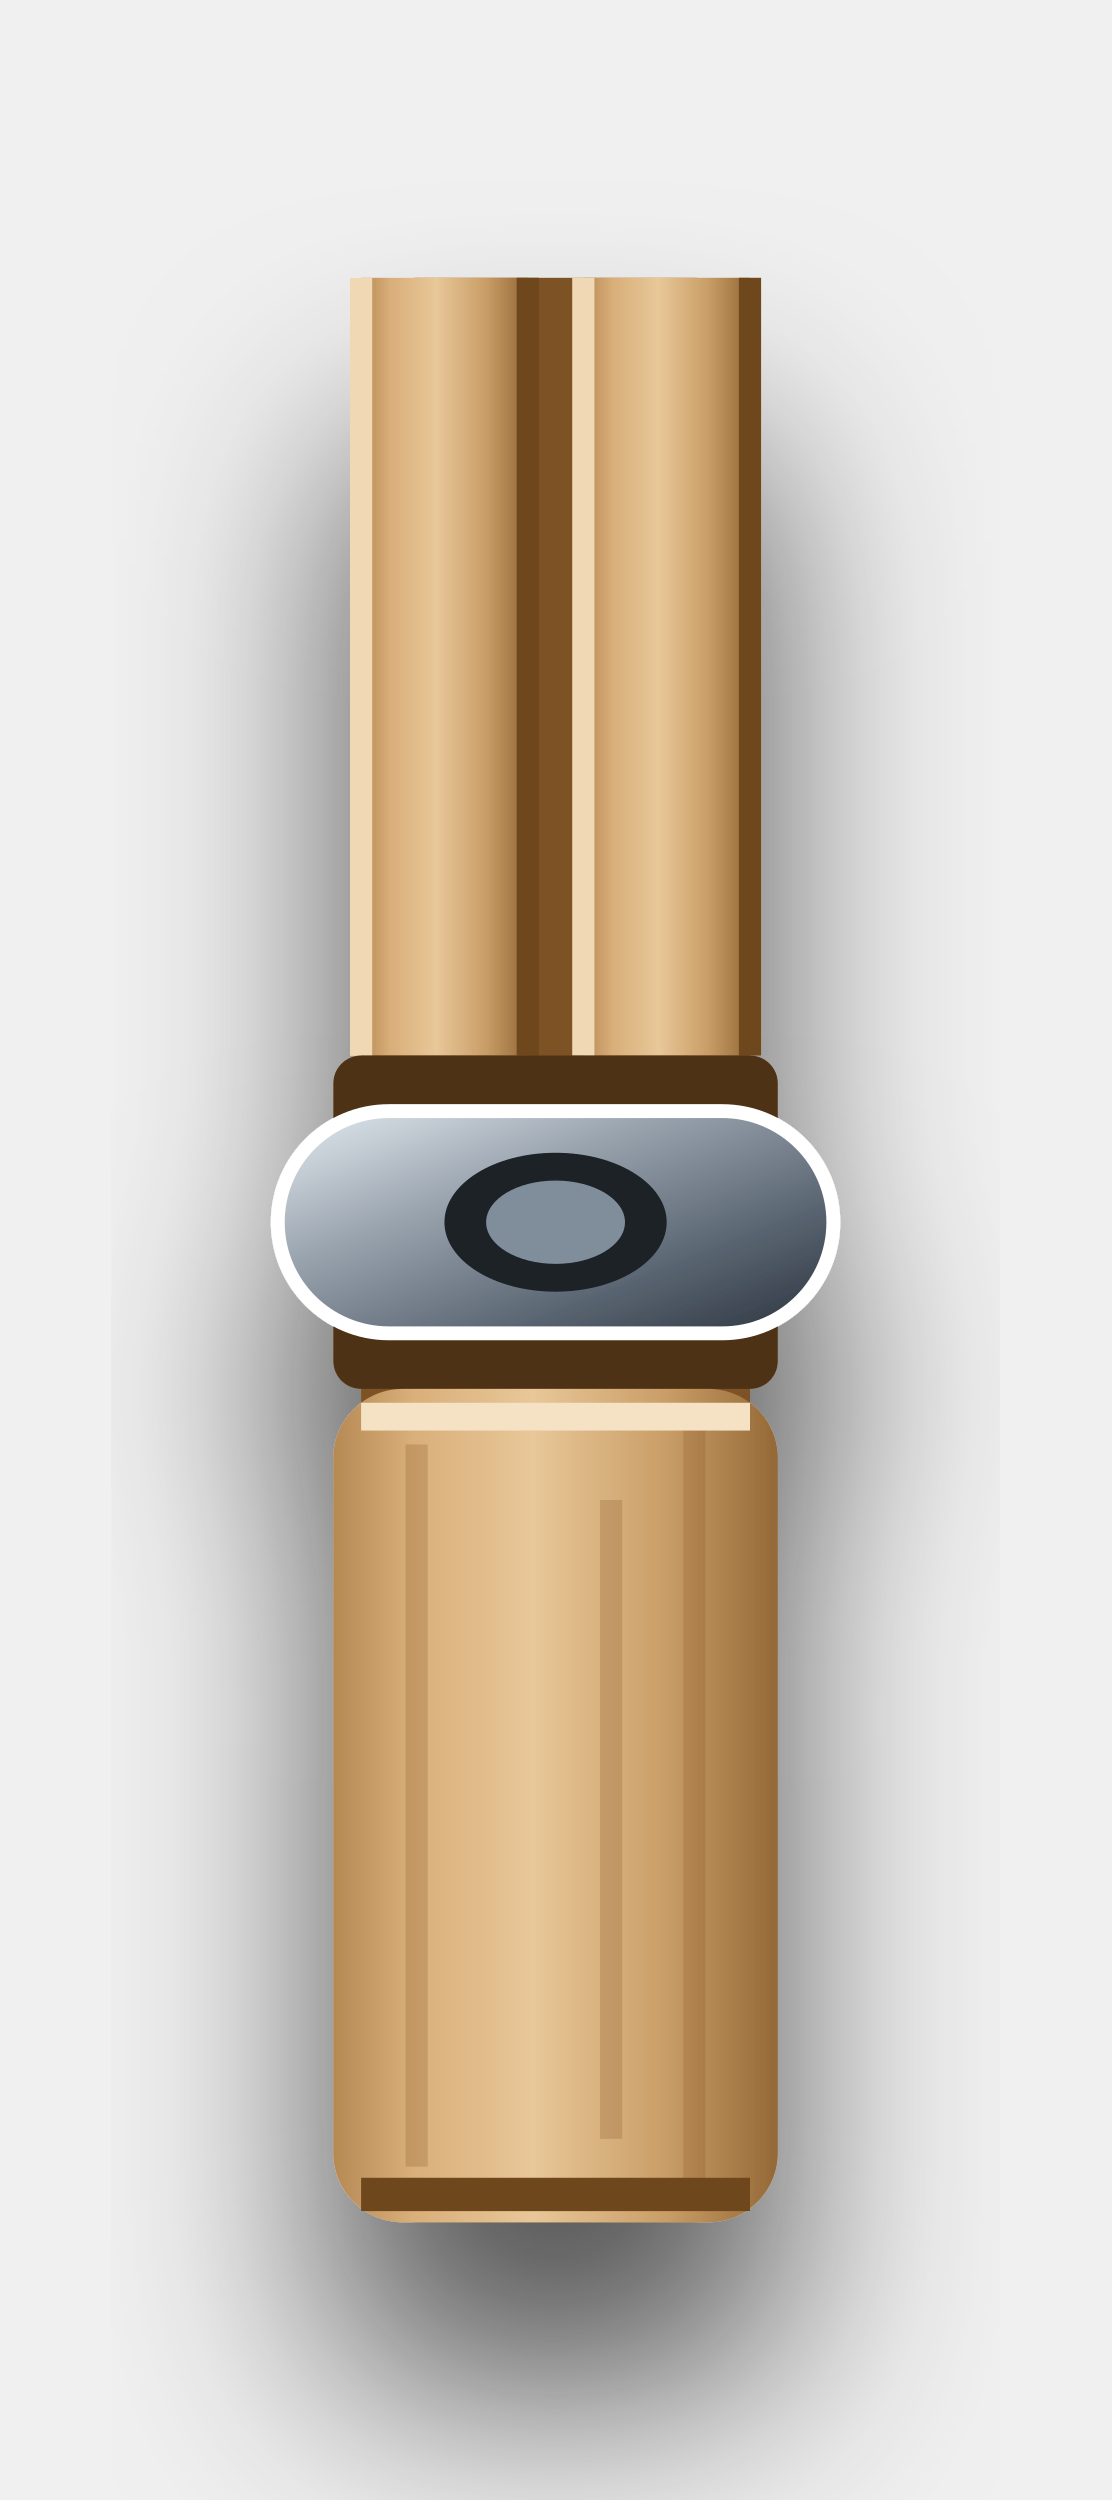
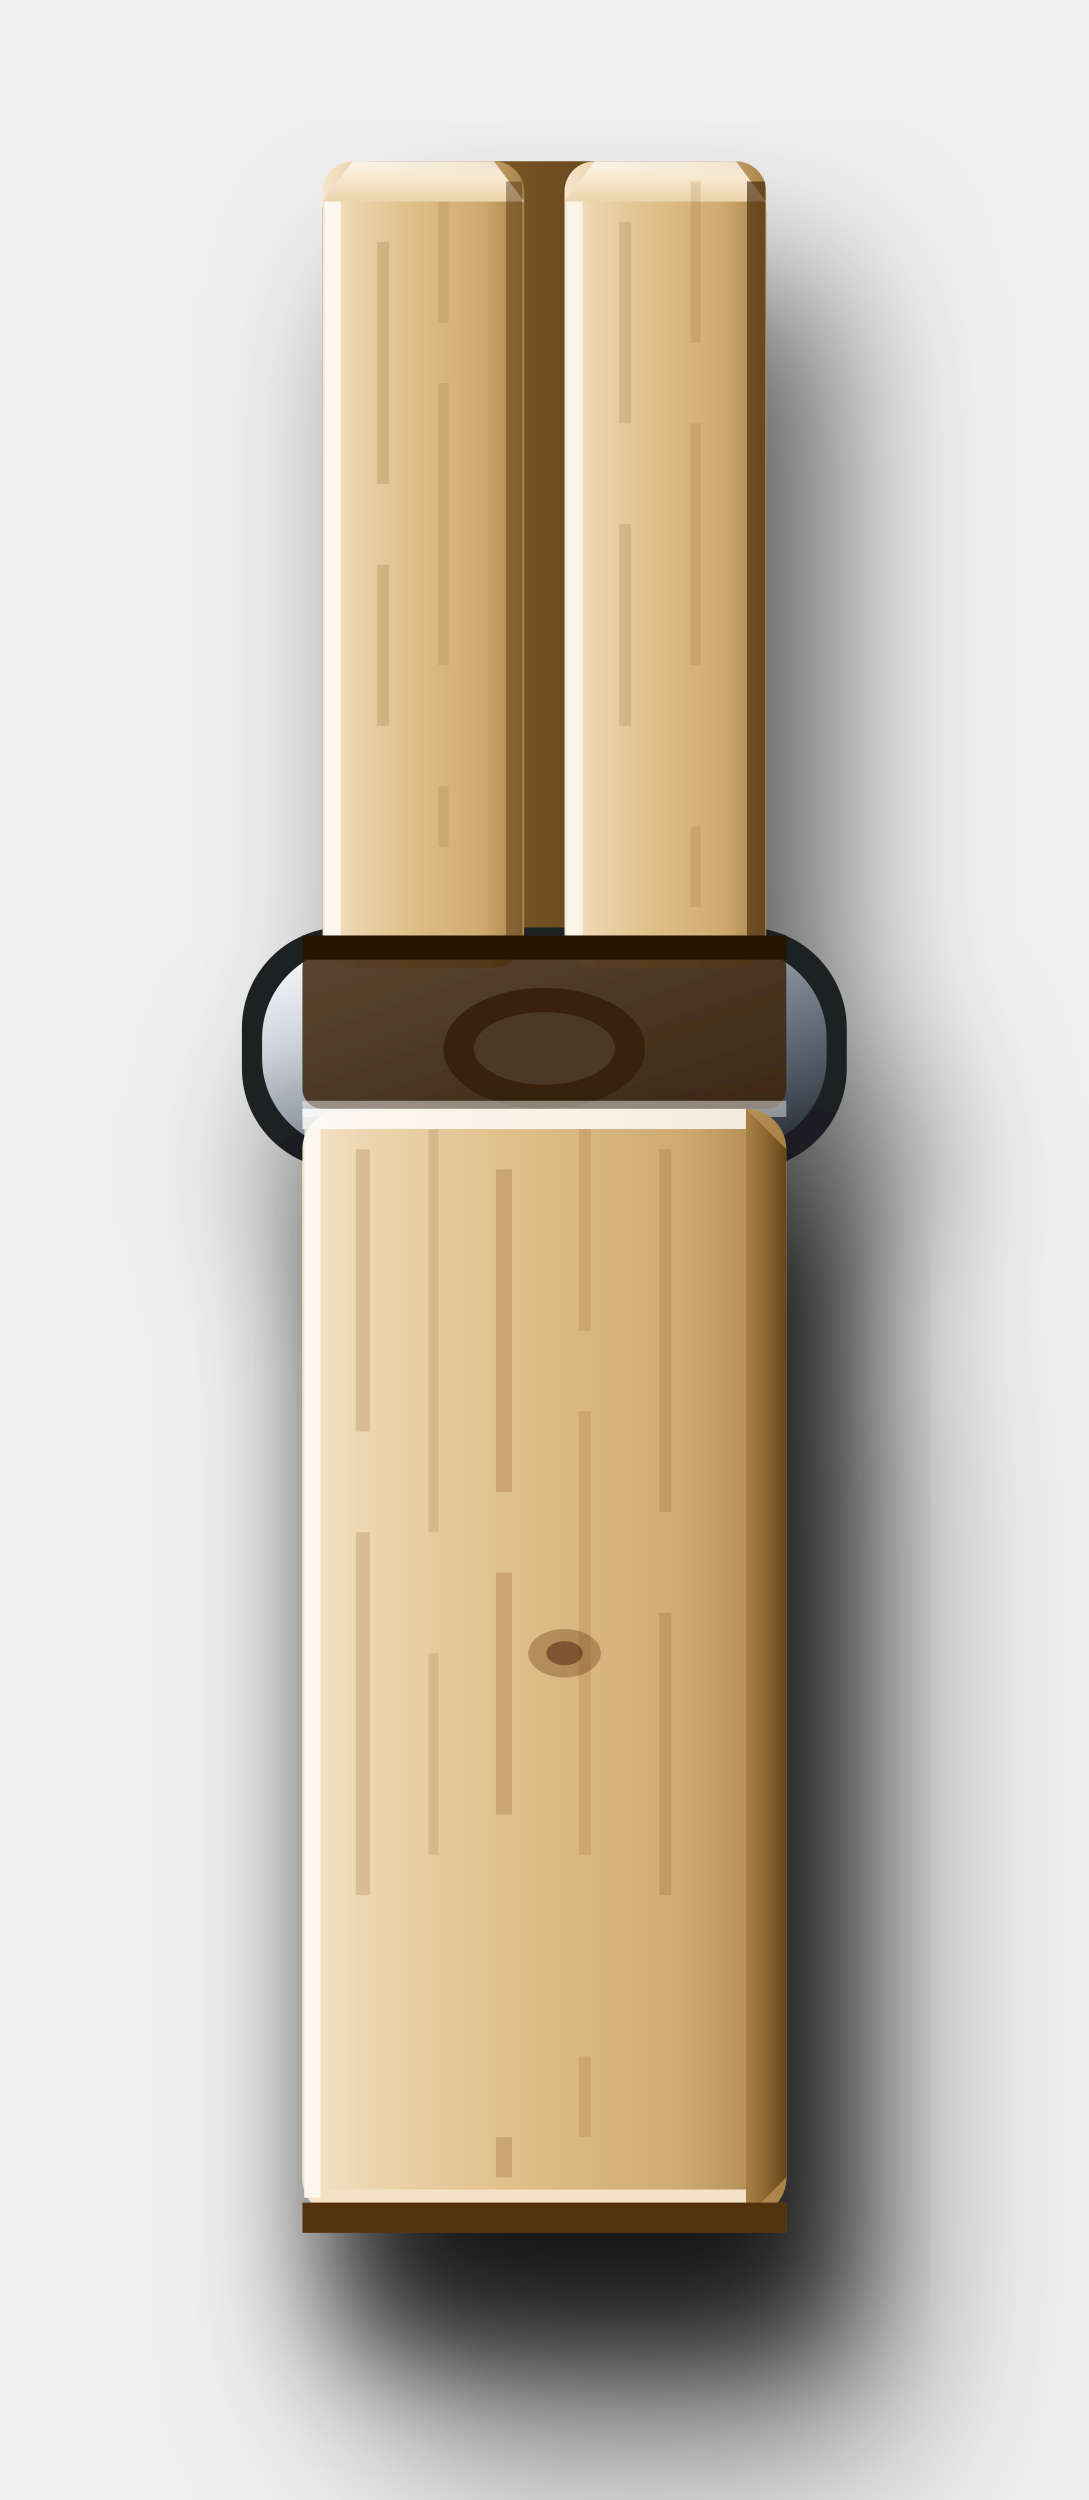
- <svg xmlns="http://www.w3.org/2000/svg" viewBox="0 0 40 90" width="40" height="90">
+ <svg xmlns="http://www.w3.org/2000/svg" viewBox="0 0 54 124" width="54" height="124">
  <defs>
-     <linearGradient id="woodFront" x1="0%" y1="0%" x2="100%" y2="0%">
-       <stop offset="0%" stop-color="#b68953" />
-       <stop offset="18%" stop-color="#d9af7a" />
-       <stop offset="45%" stop-color="#e8c798" />
-       <stop offset="75%" stop-color="#c99d66" />
-       <stop offset="100%" stop-color="#936836" />
+     <linearGradient id="birchFront" x1="0%" y1="0%" x2="100%" y2="0%">
+       <stop offset="0%" stop-color="#f5e6cc" />
+       <stop offset="15%" stop-color="#ecd4ad" />
+       <stop offset="45%" stop-color="#dfbe88" />
+       <stop offset="78%" stop-color="#cfab72" />
+       <stop offset="100%" stop-color="#a88147" />
    </linearGradient>
-     <linearGradient id="woodBevel" x1="0%" y1="0%" x2="0%" y2="100%">
-       <stop offset="0%" stop-color="#f2dcba" />
-       <stop offset="50%" stop-color="#caa06b" />
-       <stop offset="100%" stop-color="#7a4f1e" />
+     <linearGradient id="birchShadowSide" x1="0%" y1="0%" x2="100%" y2="0%">
+       <stop offset="0%" stop-color="#a88147" />
+       <stop offset="50%" stop-color="#8c6731" />
+       <stop offset="100%" stop-color="#63451b" />
    </linearGradient>
-     <linearGradient id="springMetal" x1="0%" y1="0%" x2="100%" y2="100%">
-       <stop offset="0%" stop-color="#e6edf2" />
-       <stop offset="35%" stop-color="#9aa4af" />
-       <stop offset="70%" stop-color="#5a6572" />
-       <stop offset="100%" stop-color="#2a323c" />
+     <linearGradient id="birchBevelTop" x1="0%" y1="0%" x2="0%" y2="100%">
+       <stop offset="0%" stop-color="#ffffff" stop-opacity="0.7" />
+       <stop offset="40%" stop-color="#f7e8ce" />
+       <stop offset="100%" stop-color="#ecd4ad" />
    </linearGradient>
-     <filter id="pegShadow" x="-30%" y="-20%" width="160%" height="150%">
-       <feDropShadow dx="0" dy="6" stdDeviation="4" flood-color="rgba(0,0,0,0.65)" />
+     <linearGradient id="backWood" x1="0%" y1="0%" x2="100%" y2="0%">
+       <stop offset="0%" stop-color="#8c6731" />
+       <stop offset="60%" stop-color="#6b4b1e" />
+       <stop offset="100%" stop-color="#4f3411" />
+     </linearGradient>
+     <linearGradient id="springWire" x1="0%" y1="0%" x2="100%" y2="100%">
+       <stop offset="0%" stop-color="#ffffff" />
+       <stop offset="25%" stop-color="#d0d6dd" />
+       <stop offset="55%" stop-color="#7e8793" />
+       <stop offset="85%" stop-color="#424a54" />
+       <stop offset="100%" stop-color="#20252b" />
+     </linearGradient>
+     <filter id="pinSoftShadow" x="-40%" y="-20%" width="180%" height="150%">
+       <feDropShadow dx="3" dy="6" stdDeviation="4" flood-color="rgba(0,0,0,0.65)" />
+     </filter>
+     <filter id="pinCardContact" x="-30%" y="-20%" width="160%" height="150%">
+       <feDropShadow dx="2" dy="5" stdDeviation="3" flood-color="rgba(0,0,0,0.75)" />
    </filter>
  </defs>
-   <g filter="url(#pegShadow)">
-     <rect x="13" y="10" width="14" height="70" rx="2" fill="#7d5325" />
-     <path d="M 13,10 L 19,10 L 19,38 L 13,38 Z" fill="url(#woodFront)" />
-     <line x1="13" y1="10" x2="13" y2="38" stroke="#f0d8b5" stroke-width="0.8" />
-     <line x1="19" y1="10" x2="19" y2="38" stroke="#6e461b" stroke-width="0.8" />
-     <path d="M 21,10 L 27,10 L 27,38 L 21,38 Z" fill="url(#woodFront)" />
-     <line x1="21" y1="10" x2="21" y2="38" stroke="#f0d8b5" stroke-width="0.8" />
-     <line x1="27" y1="10" x2="27" y2="38" stroke="#6e461b" stroke-width="0.8" />
-     <rect x="12" y="38" width="16" height="12" rx="1" fill="#4d3012" />
-     <rect x="10" y="40" width="20" height="8" rx="4" fill="url(#springMetal)" stroke="#ffffff" stroke-width="0.5" />
-     <ellipse cx="20" cy="44" rx="4" ry="2.5" fill="#1b2026" />
-     <ellipse cx="20" cy="44" rx="2.5" ry="1.5" fill="#808d9b" />
-     <path d="M 12,41 L 12,28" stroke="url(#springMetal)" stroke-width="1.8" stroke-linecap="round" />
-     <path d="M 28,47 L 28,62" stroke="url(#springMetal)" stroke-width="1.8" stroke-linecap="round" />
-     <rect x="12" y="50" width="16" height="30" rx="2.5" fill="url(#woodFront)" />
-     <line x1="15" y1="52" x2="15" y2="78" stroke="rgba(100,50,10,0.18)" stroke-width="0.8" />
-     <line x1="22" y1="54" x2="22" y2="77" stroke="rgba(100,50,10,0.18)" stroke-width="0.8" />
-     <line x1="25" y1="51" x2="25" y2="79" stroke="rgba(100,50,10,0.15)" stroke-width="0.8" />
-     <line x1="13" y1="51" x2="27" y2="51" stroke="#f5e1c4" stroke-width="1" />
-     <line x1="13" y1="79" x2="27" y2="79" stroke="#6e461b" stroke-width="1.2" />
+   <g filter="url(#pinSoftShadow)">
+     <rect x="16" y="8" width="22" height="102" rx="2.5" fill="url(#backWood)" />
+     <g>
+       <rect x="12" y="46" width="30" height="12" rx="5" fill="#1c2024" />
+       <rect x="13" y="47" width="28" height="10" rx="4.5" fill="url(#springWire)" />
+       <ellipse cx="27" cy="52" rx="5" ry="3" fill="#111417" />
+       <ellipse cx="27" cy="52" rx="3.5" ry="1.8" fill="#9da6b2" />
+       <path d="M 15,48 L 15,32" stroke="url(#springWire)" stroke-width="2.2" stroke-linecap="round" />
+       <path d="M 39,56 L 39,74" stroke="url(#springWire)" stroke-width="2.2" stroke-linecap="round" />
+     </g>
+     <g>
+       <rect x="16" y="8" width="10" height="40" rx="1.5" fill="url(#birchFront)" />
+       <path d="M 16,10 L 17.5,8 L 24.5,8 L 26,10 Z" fill="url(#birchBevelTop)" />
+       <line x1="16.5" y1="10" x2="16.5" y2="47" stroke="rgba(255,255,255,0.75)" stroke-width="0.8" />
+       <line x1="25.5" y1="9" x2="25.5" y2="47" stroke="rgba(80,48,15,0.45)" stroke-width="0.8" />
+       <line x1="19" y1="12" x2="19" y2="45" stroke="rgba(130,80,25,0.18)" stroke-width="0.6" stroke-dasharray="12 4 8" />
+       <line x1="22" y1="10" x2="22" y2="46" stroke="rgba(130,80,25,0.14)" stroke-width="0.5" stroke-dasharray="6 3 14" />
+     </g>
+     <g>
+       <rect x="28" y="8" width="10" height="40" rx="1.5" fill="url(#birchFront)" />
+       <path d="M 28,10 L 29.5,8 L 36.5,8 L 38,10 Z" fill="url(#birchBevelTop)" />
+       <line x1="28.5" y1="10" x2="28.5" y2="47" stroke="rgba(255,255,255,0.65)" stroke-width="0.8" />
+       <line x1="37.5" y1="9" x2="37.5" y2="47" stroke="rgba(70,40,10,0.65)" stroke-width="0.9" />
+       <line x1="31" y1="11" x2="31" y2="46" stroke="rgba(130,80,25,0.16)" stroke-width="0.6" stroke-dasharray="10 5 10" />
+       <line x1="34.5" y1="9" x2="34.5" y2="45" stroke="rgba(130,80,25,0.15)" stroke-width="0.5" stroke-dasharray="8 4 12" />
+     </g>
+     <rect x="15" y="47" width="24" height="8" rx="1" fill="#3d250c" opacity="0.85" />
+     <line x1="15" y1="47" x2="39" y2="47" stroke="#261605" stroke-width="1.2" />
+     <line x1="15" y1="55" x2="39" y2="55" stroke="rgba(255,255,255,0.45)" stroke-width="0.8" />
+     <g filter="url(#pinCardContact)">
+       <rect x="15" y="55" width="24" height="55" rx="2" fill="url(#birchFront)" />
+       <path d="M 37,55 L 39,57 L 39,108 L 37,110 Z" fill="url(#birchShadowSide)" />
+       <line x1="15" y1="55.5" x2="37" y2="55.5" stroke="#ffffff" stroke-width="1" opacity="0.8" />
+       <line x1="16" y1="109" x2="37" y2="109" stroke="#f5e1c4" stroke-width="0.8" />
+       <line x1="15" y1="110" x2="39" y2="110" stroke="#52320f" stroke-width="1.5" />
+       <line x1="15.5" y1="56" x2="15.5" y2="109" stroke="rgba(255,255,255,0.7)" stroke-width="0.8" />
+       <line x1="18" y1="57" x2="18" y2="108" stroke="rgba(120,70,20,0.18)" stroke-width="0.7" stroke-dasharray="14 5 18" />
+       <line x1="21.5" y1="56" x2="21.5" y2="107" stroke="rgba(120,70,20,0.14)" stroke-width="0.5" stroke-dasharray="20 6 10" />
+       <line x1="25" y1="58" x2="25" y2="108" stroke="rgba(120,70,20,0.22)" stroke-width="0.8" stroke-dasharray="16 4 12" />
+       <line x1="29" y1="56" x2="29" y2="107" stroke="rgba(120,70,20,0.15)" stroke-width="0.6" stroke-dasharray="10 4 22" />
+       <line x1="33" y1="57" x2="33" y2="108" stroke="rgba(120,70,20,0.18)" stroke-width="0.6" stroke-dasharray="18 5 14" />
+       <ellipse cx="28" cy="82" rx="1.8" ry="1.2" fill="rgba(100,55,15,0.35)" />
+       <ellipse cx="28" cy="82" rx="0.9" ry="0.6" fill="rgba(70,35,10,0.5)" />
+     </g>
  </g>
</svg>
